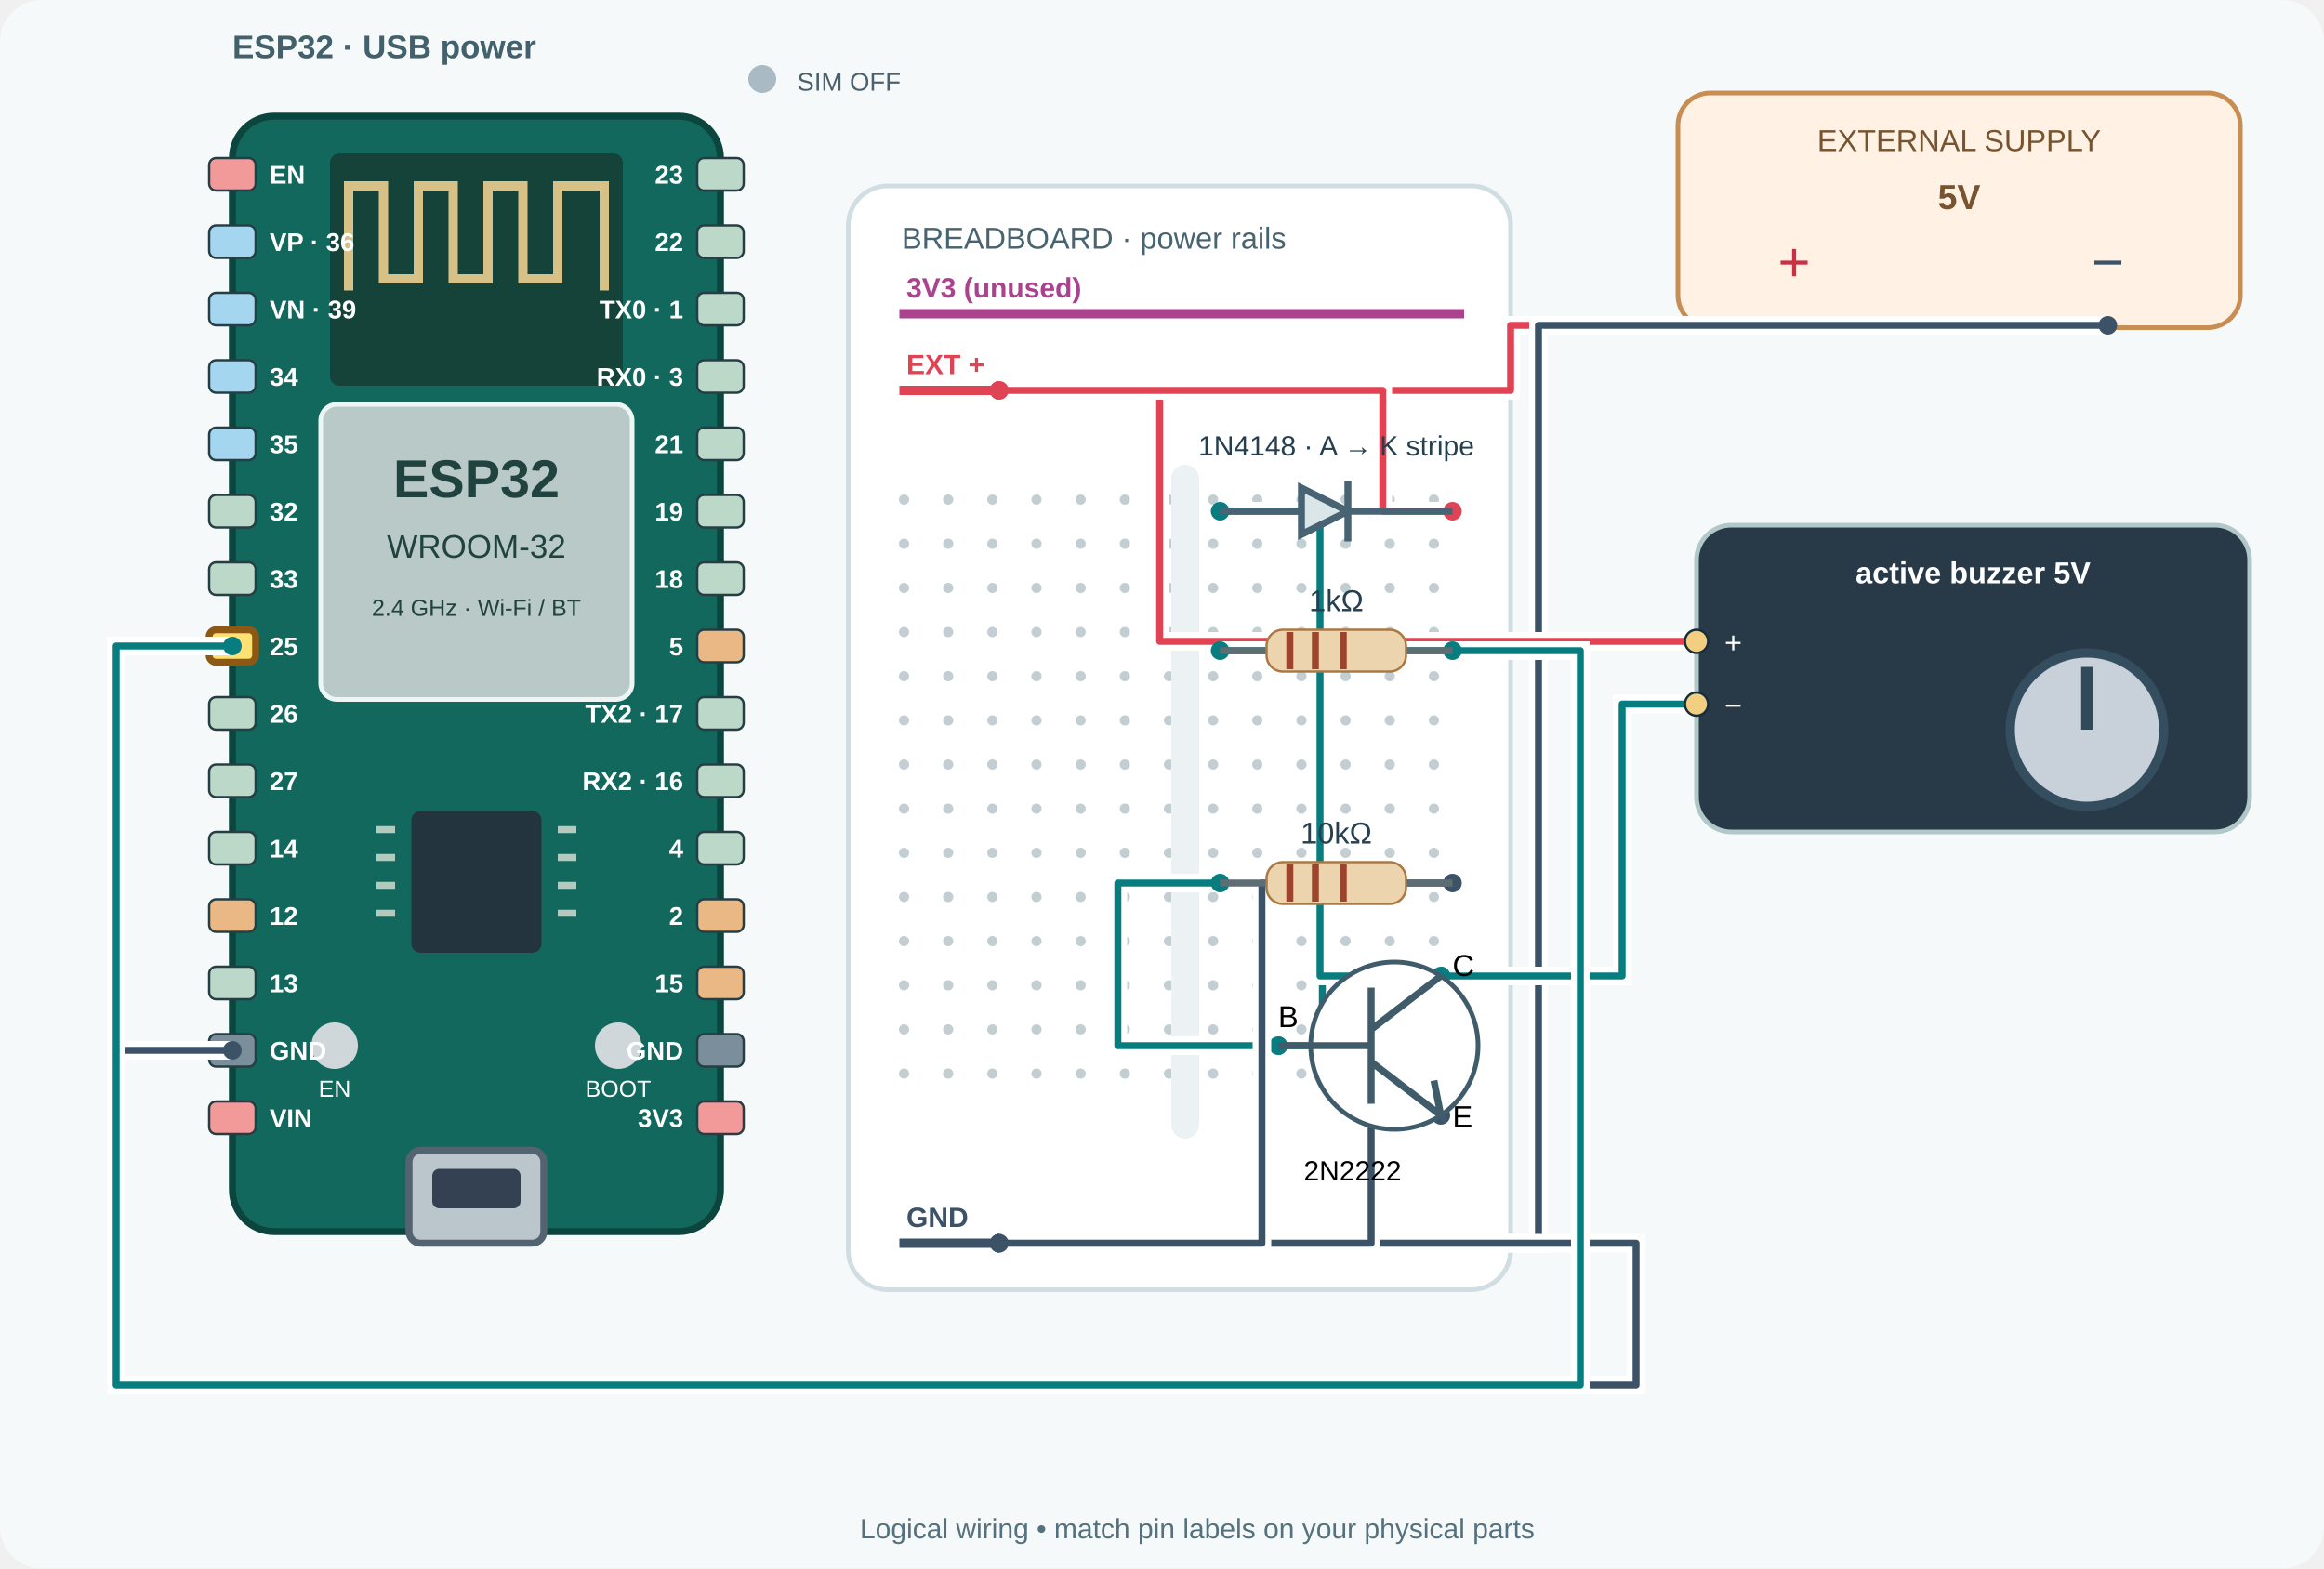
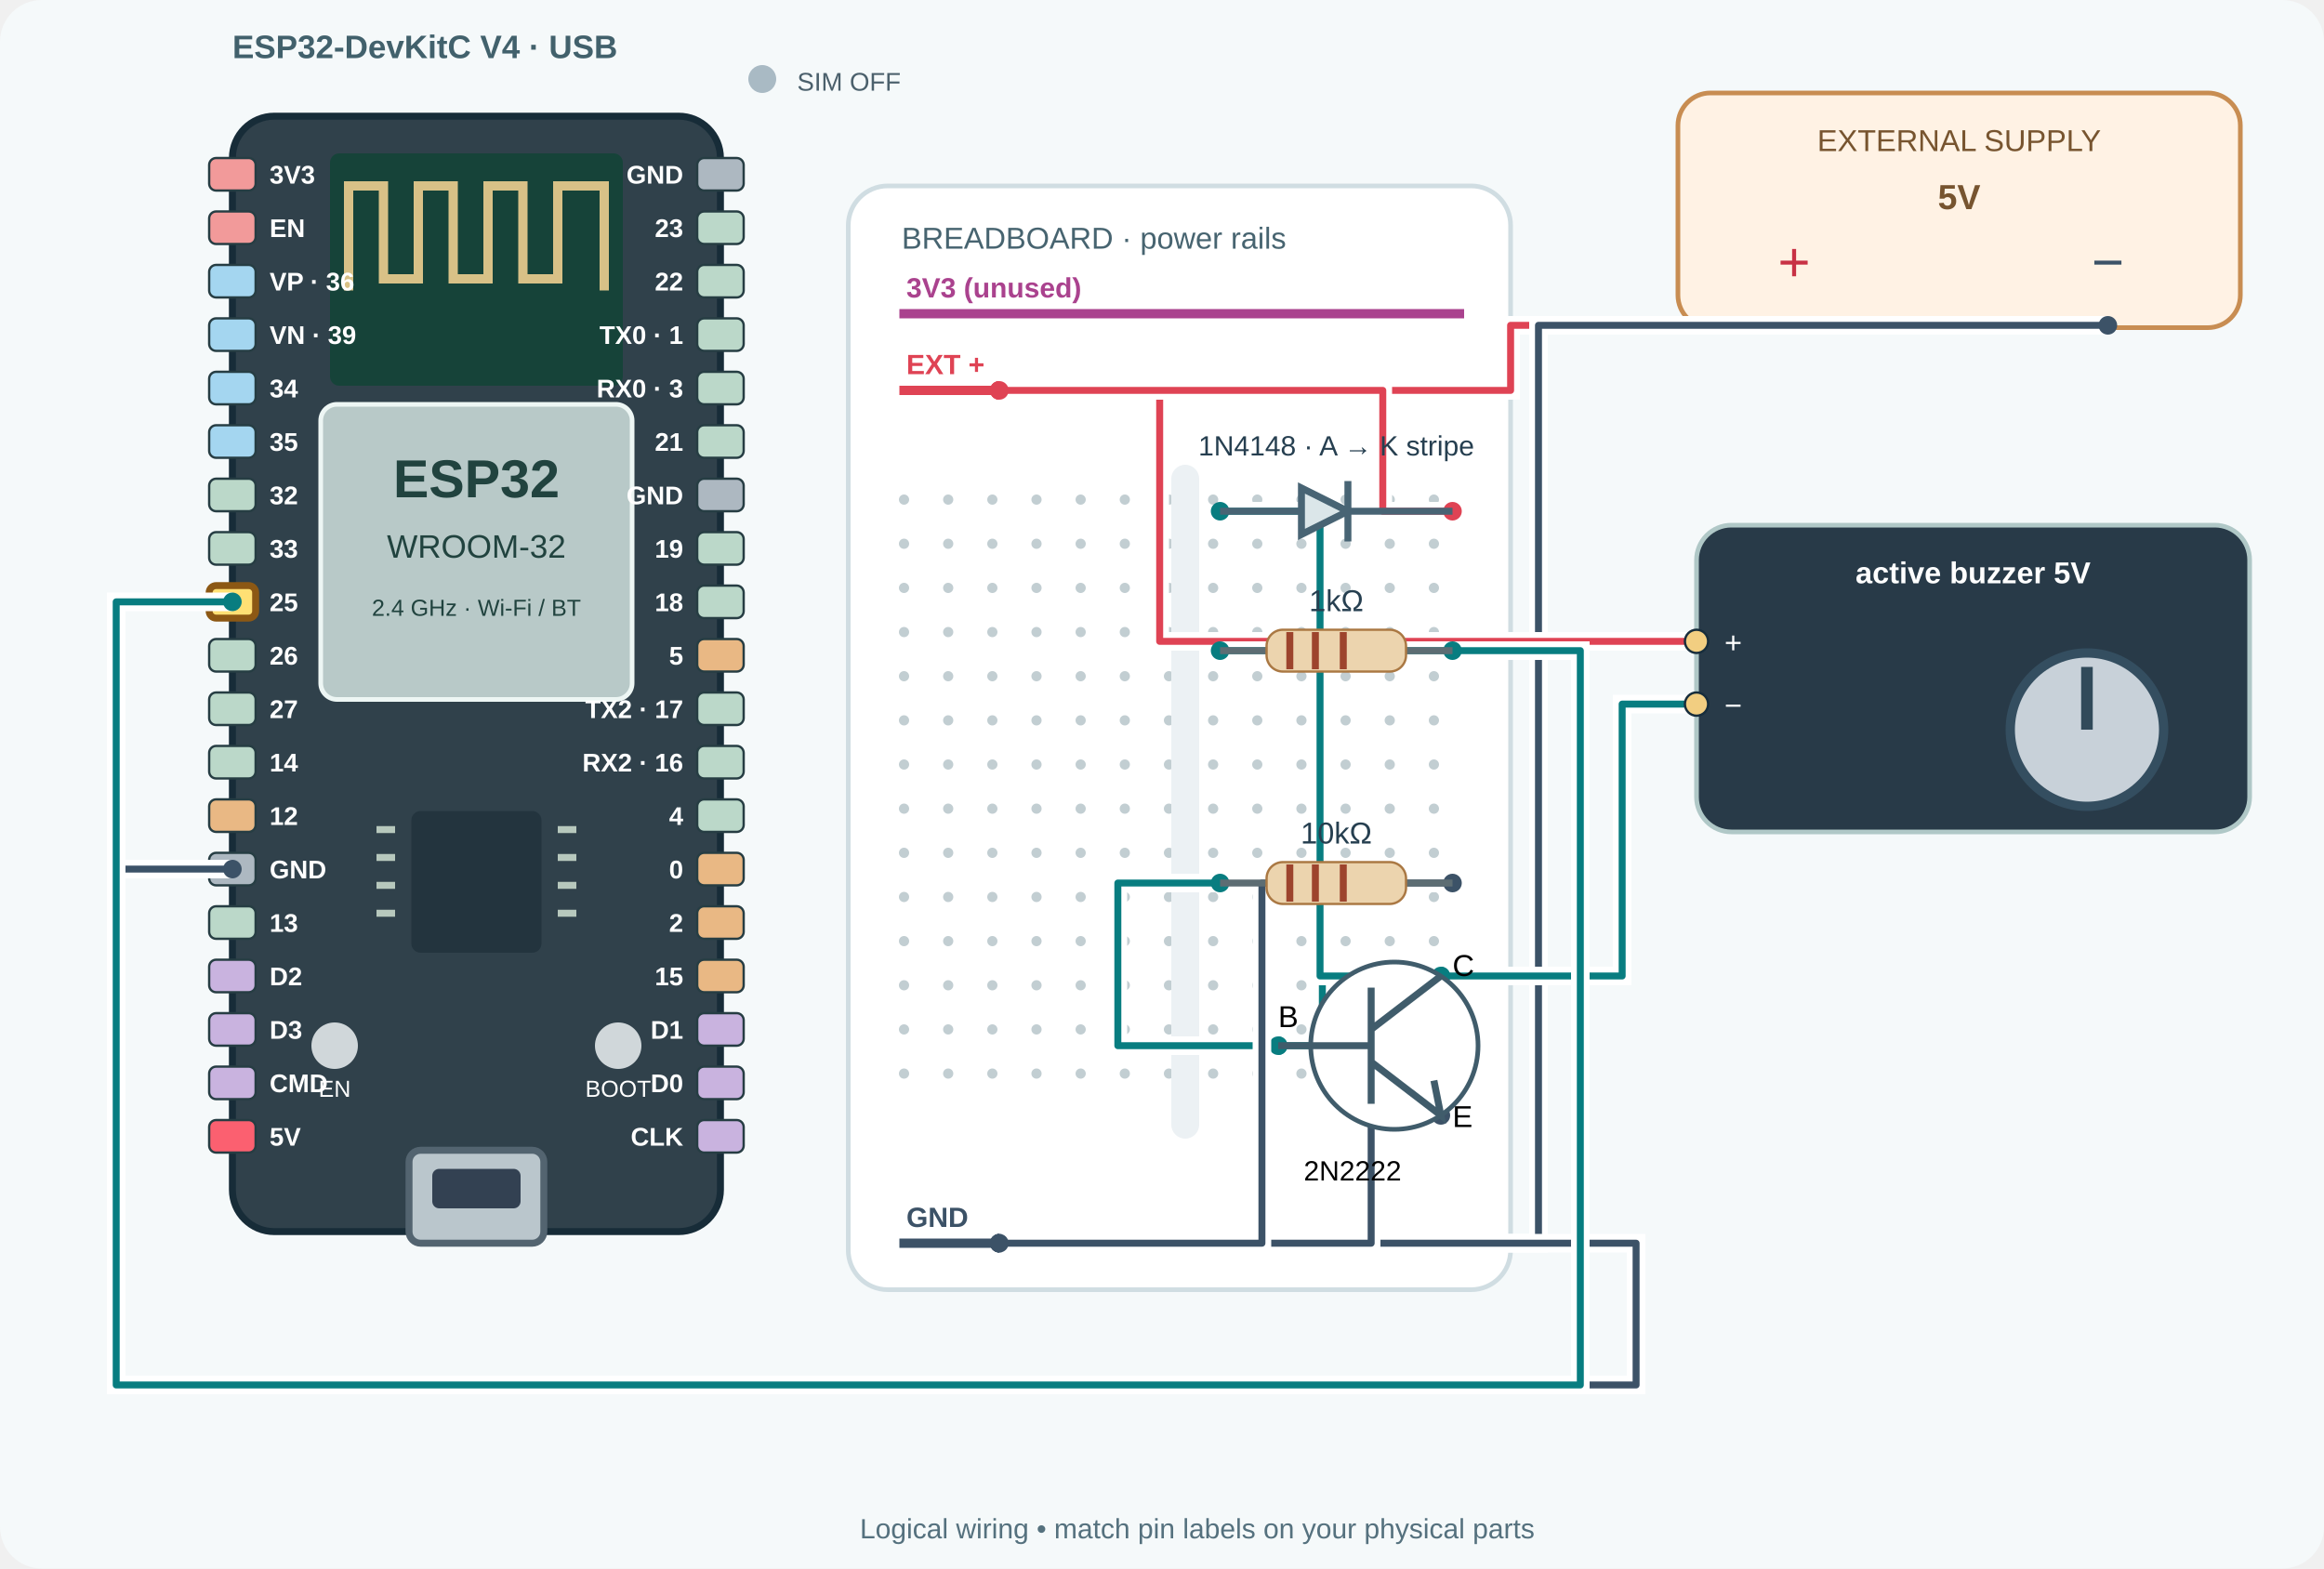
<svg xmlns="http://www.w3.org/2000/svg" viewBox="0 0 1000 675" role="img" aria-labelledby="circuit-title circuit-desc" class="circuit" style="font-family:Arial,sans-serif" data-powered="false">
  <rect width="1000" height="675" rx="18" fill="#f5f9fa" />
-   <text x="100" y="25" font-size="14" fill="#42616c" font-weight="bold">ESP32 · USB power</text>
+   <text x="100" y="25" font-size="14" fill="#42616c" font-weight="bold">ESP32-DevKitC V4 · USB</text>
  <rect x="365" y="80" width="285" height="475" rx="17" fill="#fff" stroke="#d0dde2" stroke-width="2" />
  <text x="388" y="107" font-size="13" fill="#476470">BREADBOARD · power rails</text>
  <circle cx="389" cy="215" r="2.2" fill="#c2ced2" />
  <circle cx="408" cy="215" r="2.2" fill="#c2ced2" />
  <circle cx="427" cy="215" r="2.2" fill="#c2ced2" />
  <circle cx="446" cy="215" r="2.2" fill="#c2ced2" />
  <circle cx="465" cy="215" r="2.2" fill="#c2ced2" />
  <circle cx="484" cy="215" r="2.2" fill="#c2ced2" />
  <circle cx="503" cy="215" r="2.2" fill="#c2ced2" />
  <circle cx="522" cy="215" r="2.2" fill="#c2ced2" />
  <circle cx="541" cy="215" r="2.2" fill="#c2ced2" />
  <circle cx="560" cy="215" r="2.2" fill="#c2ced2" />
  <circle cx="579" cy="215" r="2.2" fill="#c2ced2" />
  <circle cx="598" cy="215" r="2.2" fill="#c2ced2" />
  <circle cx="617" cy="215" r="2.2" fill="#c2ced2" />
  <circle cx="389" cy="234" r="2.2" fill="#c2ced2" />
  <circle cx="408" cy="234" r="2.2" fill="#c2ced2" />
  <circle cx="427" cy="234" r="2.2" fill="#c2ced2" />
  <circle cx="446" cy="234" r="2.2" fill="#c2ced2" />
  <circle cx="465" cy="234" r="2.2" fill="#c2ced2" />
  <circle cx="484" cy="234" r="2.2" fill="#c2ced2" />
  <circle cx="503" cy="234" r="2.2" fill="#c2ced2" />
  <circle cx="522" cy="234" r="2.2" fill="#c2ced2" />
  <circle cx="541" cy="234" r="2.2" fill="#c2ced2" />
  <circle cx="560" cy="234" r="2.2" fill="#c2ced2" />
  <circle cx="579" cy="234" r="2.2" fill="#c2ced2" />
  <circle cx="598" cy="234" r="2.2" fill="#c2ced2" />
  <circle cx="617" cy="234" r="2.2" fill="#c2ced2" />
  <circle cx="389" cy="253" r="2.2" fill="#c2ced2" />
  <circle cx="408" cy="253" r="2.2" fill="#c2ced2" />
  <circle cx="427" cy="253" r="2.2" fill="#c2ced2" />
  <circle cx="446" cy="253" r="2.2" fill="#c2ced2" />
  <circle cx="465" cy="253" r="2.2" fill="#c2ced2" />
  <circle cx="484" cy="253" r="2.2" fill="#c2ced2" />
  <circle cx="503" cy="253" r="2.2" fill="#c2ced2" />
  <circle cx="522" cy="253" r="2.2" fill="#c2ced2" />
  <circle cx="541" cy="253" r="2.2" fill="#c2ced2" />
  <circle cx="560" cy="253" r="2.2" fill="#c2ced2" />
  <circle cx="579" cy="253" r="2.2" fill="#c2ced2" />
  <circle cx="598" cy="253" r="2.2" fill="#c2ced2" />
  <circle cx="617" cy="253" r="2.2" fill="#c2ced2" />
  <circle cx="389" cy="272" r="2.2" fill="#c2ced2" />
  <circle cx="408" cy="272" r="2.2" fill="#c2ced2" />
  <circle cx="427" cy="272" r="2.2" fill="#c2ced2" />
  <circle cx="446" cy="272" r="2.2" fill="#c2ced2" />
  <circle cx="465" cy="272" r="2.2" fill="#c2ced2" />
  <circle cx="484" cy="272" r="2.2" fill="#c2ced2" />
  <circle cx="503" cy="272" r="2.2" fill="#c2ced2" />
  <circle cx="522" cy="272" r="2.2" fill="#c2ced2" />
  <circle cx="541" cy="272" r="2.2" fill="#c2ced2" />
  <circle cx="560" cy="272" r="2.2" fill="#c2ced2" />
  <circle cx="579" cy="272" r="2.2" fill="#c2ced2" />
  <circle cx="598" cy="272" r="2.2" fill="#c2ced2" />
  <circle cx="617" cy="272" r="2.2" fill="#c2ced2" />
  <circle cx="389" cy="291" r="2.2" fill="#c2ced2" />
  <circle cx="408" cy="291" r="2.2" fill="#c2ced2" />
  <circle cx="427" cy="291" r="2.2" fill="#c2ced2" />
  <circle cx="446" cy="291" r="2.2" fill="#c2ced2" />
  <circle cx="465" cy="291" r="2.2" fill="#c2ced2" />
  <circle cx="484" cy="291" r="2.2" fill="#c2ced2" />
  <circle cx="503" cy="291" r="2.2" fill="#c2ced2" />
  <circle cx="522" cy="291" r="2.2" fill="#c2ced2" />
  <circle cx="541" cy="291" r="2.2" fill="#c2ced2" />
  <circle cx="560" cy="291" r="2.2" fill="#c2ced2" />
  <circle cx="579" cy="291" r="2.2" fill="#c2ced2" />
  <circle cx="598" cy="291" r="2.2" fill="#c2ced2" />
  <circle cx="617" cy="291" r="2.2" fill="#c2ced2" />
  <circle cx="389" cy="310" r="2.2" fill="#c2ced2" />
  <circle cx="408" cy="310" r="2.2" fill="#c2ced2" />
  <circle cx="427" cy="310" r="2.2" fill="#c2ced2" />
  <circle cx="446" cy="310" r="2.2" fill="#c2ced2" />
  <circle cx="465" cy="310" r="2.2" fill="#c2ced2" />
  <circle cx="484" cy="310" r="2.2" fill="#c2ced2" />
  <circle cx="503" cy="310" r="2.2" fill="#c2ced2" />
  <circle cx="522" cy="310" r="2.2" fill="#c2ced2" />
  <circle cx="541" cy="310" r="2.2" fill="#c2ced2" />
  <circle cx="560" cy="310" r="2.2" fill="#c2ced2" />
  <circle cx="579" cy="310" r="2.2" fill="#c2ced2" />
  <circle cx="598" cy="310" r="2.2" fill="#c2ced2" />
  <circle cx="617" cy="310" r="2.2" fill="#c2ced2" />
  <circle cx="389" cy="329" r="2.2" fill="#c2ced2" />
  <circle cx="408" cy="329" r="2.2" fill="#c2ced2" />
  <circle cx="427" cy="329" r="2.2" fill="#c2ced2" />
  <circle cx="446" cy="329" r="2.2" fill="#c2ced2" />
  <circle cx="465" cy="329" r="2.2" fill="#c2ced2" />
  <circle cx="484" cy="329" r="2.2" fill="#c2ced2" />
  <circle cx="503" cy="329" r="2.2" fill="#c2ced2" />
  <circle cx="522" cy="329" r="2.2" fill="#c2ced2" />
  <circle cx="541" cy="329" r="2.2" fill="#c2ced2" />
  <circle cx="560" cy="329" r="2.2" fill="#c2ced2" />
  <circle cx="579" cy="329" r="2.2" fill="#c2ced2" />
  <circle cx="598" cy="329" r="2.2" fill="#c2ced2" />
  <circle cx="617" cy="329" r="2.2" fill="#c2ced2" />
  <circle cx="389" cy="348" r="2.2" fill="#c2ced2" />
  <circle cx="408" cy="348" r="2.2" fill="#c2ced2" />
  <circle cx="427" cy="348" r="2.2" fill="#c2ced2" />
  <circle cx="446" cy="348" r="2.2" fill="#c2ced2" />
  <circle cx="465" cy="348" r="2.2" fill="#c2ced2" />
  <circle cx="484" cy="348" r="2.2" fill="#c2ced2" />
  <circle cx="503" cy="348" r="2.2" fill="#c2ced2" />
  <circle cx="522" cy="348" r="2.2" fill="#c2ced2" />
  <circle cx="541" cy="348" r="2.2" fill="#c2ced2" />
  <circle cx="560" cy="348" r="2.2" fill="#c2ced2" />
  <circle cx="579" cy="348" r="2.2" fill="#c2ced2" />
  <circle cx="598" cy="348" r="2.2" fill="#c2ced2" />
  <circle cx="617" cy="348" r="2.2" fill="#c2ced2" />
  <circle cx="389" cy="367" r="2.2" fill="#c2ced2" />
  <circle cx="408" cy="367" r="2.2" fill="#c2ced2" />
  <circle cx="427" cy="367" r="2.2" fill="#c2ced2" />
  <circle cx="446" cy="367" r="2.2" fill="#c2ced2" />
  <circle cx="465" cy="367" r="2.2" fill="#c2ced2" />
  <circle cx="484" cy="367" r="2.2" fill="#c2ced2" />
  <circle cx="503" cy="367" r="2.2" fill="#c2ced2" />
  <circle cx="522" cy="367" r="2.2" fill="#c2ced2" />
  <circle cx="541" cy="367" r="2.2" fill="#c2ced2" />
  <circle cx="560" cy="367" r="2.2" fill="#c2ced2" />
  <circle cx="579" cy="367" r="2.2" fill="#c2ced2" />
  <circle cx="598" cy="367" r="2.2" fill="#c2ced2" />
  <circle cx="617" cy="367" r="2.2" fill="#c2ced2" />
  <circle cx="389" cy="386" r="2.2" fill="#c2ced2" />
  <circle cx="408" cy="386" r="2.2" fill="#c2ced2" />
  <circle cx="427" cy="386" r="2.2" fill="#c2ced2" />
  <circle cx="446" cy="386" r="2.2" fill="#c2ced2" />
  <circle cx="465" cy="386" r="2.2" fill="#c2ced2" />
  <circle cx="484" cy="386" r="2.2" fill="#c2ced2" />
  <circle cx="503" cy="386" r="2.2" fill="#c2ced2" />
  <circle cx="522" cy="386" r="2.2" fill="#c2ced2" />
  <circle cx="541" cy="386" r="2.2" fill="#c2ced2" />
  <circle cx="560" cy="386" r="2.2" fill="#c2ced2" />
  <circle cx="579" cy="386" r="2.2" fill="#c2ced2" />
  <circle cx="598" cy="386" r="2.2" fill="#c2ced2" />
  <circle cx="617" cy="386" r="2.2" fill="#c2ced2" />
  <circle cx="389" cy="405" r="2.2" fill="#c2ced2" />
  <circle cx="408" cy="405" r="2.2" fill="#c2ced2" />
  <circle cx="427" cy="405" r="2.2" fill="#c2ced2" />
  <circle cx="446" cy="405" r="2.2" fill="#c2ced2" />
  <circle cx="465" cy="405" r="2.2" fill="#c2ced2" />
  <circle cx="484" cy="405" r="2.2" fill="#c2ced2" />
  <circle cx="503" cy="405" r="2.2" fill="#c2ced2" />
  <circle cx="522" cy="405" r="2.2" fill="#c2ced2" />
  <circle cx="541" cy="405" r="2.2" fill="#c2ced2" />
  <circle cx="560" cy="405" r="2.2" fill="#c2ced2" />
  <circle cx="579" cy="405" r="2.2" fill="#c2ced2" />
  <circle cx="598" cy="405" r="2.2" fill="#c2ced2" />
  <circle cx="617" cy="405" r="2.2" fill="#c2ced2" />
  <circle cx="389" cy="424" r="2.2" fill="#c2ced2" />
  <circle cx="408" cy="424" r="2.2" fill="#c2ced2" />
  <circle cx="427" cy="424" r="2.2" fill="#c2ced2" />
  <circle cx="446" cy="424" r="2.2" fill="#c2ced2" />
  <circle cx="465" cy="424" r="2.2" fill="#c2ced2" />
  <circle cx="484" cy="424" r="2.2" fill="#c2ced2" />
  <circle cx="503" cy="424" r="2.2" fill="#c2ced2" />
  <circle cx="522" cy="424" r="2.2" fill="#c2ced2" />
  <circle cx="541" cy="424" r="2.2" fill="#c2ced2" />
  <circle cx="560" cy="424" r="2.2" fill="#c2ced2" />
  <circle cx="579" cy="424" r="2.2" fill="#c2ced2" />
  <circle cx="598" cy="424" r="2.2" fill="#c2ced2" />
  <circle cx="617" cy="424" r="2.2" fill="#c2ced2" />
  <circle cx="389" cy="443" r="2.2" fill="#c2ced2" />
  <circle cx="408" cy="443" r="2.2" fill="#c2ced2" />
  <circle cx="427" cy="443" r="2.2" fill="#c2ced2" />
  <circle cx="446" cy="443" r="2.2" fill="#c2ced2" />
  <circle cx="465" cy="443" r="2.2" fill="#c2ced2" />
  <circle cx="484" cy="443" r="2.2" fill="#c2ced2" />
  <circle cx="503" cy="443" r="2.2" fill="#c2ced2" />
  <circle cx="522" cy="443" r="2.2" fill="#c2ced2" />
  <circle cx="541" cy="443" r="2.2" fill="#c2ced2" />
  <circle cx="560" cy="443" r="2.2" fill="#c2ced2" />
  <circle cx="579" cy="443" r="2.2" fill="#c2ced2" />
  <circle cx="598" cy="443" r="2.2" fill="#c2ced2" />
  <circle cx="617" cy="443" r="2.2" fill="#c2ced2" />
  <circle cx="389" cy="462" r="2.2" fill="#c2ced2" />
  <circle cx="408" cy="462" r="2.2" fill="#c2ced2" />
  <circle cx="427" cy="462" r="2.2" fill="#c2ced2" />
  <circle cx="446" cy="462" r="2.2" fill="#c2ced2" />
  <circle cx="465" cy="462" r="2.2" fill="#c2ced2" />
  <circle cx="484" cy="462" r="2.2" fill="#c2ced2" />
  <circle cx="503" cy="462" r="2.2" fill="#c2ced2" />
  <circle cx="522" cy="462" r="2.2" fill="#c2ced2" />
  <circle cx="541" cy="462" r="2.2" fill="#c2ced2" />
  <circle cx="560" cy="462" r="2.2" fill="#c2ced2" />
  <circle cx="579" cy="462" r="2.2" fill="#c2ced2" />
  <circle cx="598" cy="462" r="2.2" fill="#c2ced2" />
  <circle cx="617" cy="462" r="2.2" fill="#c2ced2" />
  <rect x="504" y="200" width="12" height="290" rx="6" fill="#ecf1f4" />
  <path d="M387 135H630" stroke="#aa428e" stroke-width="4" />
  <text x="390" y="128" fill="#aa428e" font-size="12" font-weight="bold">3V3 (unused)</text>
  <path d="M387 168H630" stroke="#df4354" stroke-width="4" />
  <text x="390" y="161" fill="#df4354" font-size="12" font-weight="bold">EXT +</text>
  <path d="M387 535H630" stroke="#3c5267" stroke-width="4" />
  <text x="390" y="528" fill="#3c5267" font-size="12" font-weight="bold">GND</text>
  <rect x="722" y="40" width="242" height="101" rx="14" fill="#fff2e4" stroke="#c88d52" stroke-width="2" />
  <text x="843" y="65" text-anchor="middle" fill="#77542f" font-size="13">EXTERNAL SUPPLY</text>
  <text x="843" y="90" text-anchor="middle" fill="#77542f" font-size="15" font-weight="bold">5V</text>
  <text x="772" y="121" text-anchor="middle" font-size="24" fill="#c83144">+</text>
  <text x="907" y="121" text-anchor="middle" font-size="24" fill="#3c5267">−</text>
-   <g transform="translate(100 50) scale(1)">
-     <rect width="210" height="480" rx="18" fill="#12685c" stroke="#0c443e" stroke-width="3" />
+   <g transform="translate(100 50) scale(1 1)">
+     <rect width="210" height="480" rx="18" fill="#30414b" stroke="#172c38" stroke-width="3" />
    <rect x="42" y="16" width="126" height="100" rx="4" fill="#164339" />
    <path d="M50 75V30h15v40h15V30h15v40h15V30h15v40h15V30h20v45" fill="none" stroke="#d8c187" stroke-width="4" />
    <rect x="38" y="124" width="134" height="127" rx="7" fill="#b8c9c8" stroke="#edf6f4" stroke-width="2" />
    <text x="105" y="164" text-anchor="middle" font-size="23" fill="#21433f" font-weight="bold">ESP32</text>
    <text x="105" y="190" text-anchor="middle" font-size="14" fill="#21433f">WROOM-32</text>
    <text x="105" y="215" text-anchor="middle" font-size="10" fill="#21433f">2.4 GHz · Wi-Fi / BT</text>
    <rect x="77" y="299" width="56" height="61" rx="4" fill="#23343e" />
    <path d="M70 307h-8m8 12h-8m8 12h-8m8 12h-8m78-36h8m-8 12h8m-8 12h8m-8 12h8" stroke="#b7c8bd" stroke-width="3" />
    <circle cx="44" cy="400" r="10" fill="#d0d7da" />
    <circle cx="166" cy="400" r="10" fill="#d0d7da" />
    <text x="44" y="422" text-anchor="middle" font-size="10" fill="white">EN</text>
    <text x="166" y="422" text-anchor="middle" font-size="10" fill="white">BOOT</text>
    <rect x="76" y="445" width="58" height="40" rx="5" fill="#bac6cc" stroke="#536470" stroke-width="3" />
    <rect x="86" y="453" width="38" height="17" rx="3" fill="#334152" />
    <g class="pin " opacity="1">
-       <rect x="-27" y="12" width="54" height="26" fill="transparent" />
+       <rect x="-27" y="14" width="54" height="22" fill="transparent" />
      <rect class="pin-pad" x="-10" y="18" width="20" height="14" rx="3" fill="#f29a9a" stroke="#263d43" stroke-width="1" />
-       <text x="16" y="29" text-anchor="start" font-size="11" font-weight="bold" fill="#fff">EN</text>
-     </g>
-     <g class="pin " opacity="1">
-       <rect x="-27" y="41" width="54" height="26" fill="transparent" />
-       <rect class="pin-pad" x="-10" y="47" width="20" height="14" rx="3" fill="#a4d6f0" stroke="#263d43" stroke-width="1" />
-       <text x="16" y="58" text-anchor="start" font-size="11" font-weight="bold" fill="#fff">VP · 36</text>
-     </g>
-     <g class="pin " opacity="1">
-       <rect x="-27" y="70" width="54" height="26" fill="transparent" />
-       <rect class="pin-pad" x="-10" y="76" width="20" height="14" rx="3" fill="#a4d6f0" stroke="#263d43" stroke-width="1" />
-       <text x="16" y="87" text-anchor="start" font-size="11" font-weight="bold" fill="#fff">VN · 39</text>
-     </g>
-     <g class="pin " opacity="1">
-       <rect x="-27" y="99" width="54" height="26" fill="transparent" />
-       <rect class="pin-pad" x="-10" y="105" width="20" height="14" rx="3" fill="#a4d6f0" stroke="#263d43" stroke-width="1" />
-       <text x="16" y="116" text-anchor="start" font-size="11" font-weight="bold" fill="#fff">34</text>
-     </g>
-     <g class="pin " opacity="1">
-       <rect x="-27" y="128" width="54" height="26" fill="transparent" />
-       <rect class="pin-pad" x="-10" y="134" width="20" height="14" rx="3" fill="#a4d6f0" stroke="#263d43" stroke-width="1" />
-       <text x="16" y="145" text-anchor="start" font-size="11" font-weight="bold" fill="#fff">35</text>
-     </g>
-     <g class="pin " opacity="1">
-       <rect x="-27" y="157" width="54" height="26" fill="transparent" />
-       <rect class="pin-pad" x="-10" y="163" width="20" height="14" rx="3" fill="#bbd8c9" stroke="#263d43" stroke-width="1" />
-       <text x="16" y="174" text-anchor="start" font-size="11" font-weight="bold" fill="#fff">32</text>
-     </g>
-     <g class="pin " opacity="1">
-       <rect x="-27" y="186" width="54" height="26" fill="transparent" />
-       <rect class="pin-pad" x="-10" y="192" width="20" height="14" rx="3" fill="#bbd8c9" stroke="#263d43" stroke-width="1" />
-       <text x="16" y="203" text-anchor="start" font-size="11" font-weight="bold" fill="#fff">33</text>
+       <text x="16" y="29" text-anchor="start" font-size="11" font-weight="bold" fill="#fff">3V3</text>
+     </g>
+     <g class="pin " opacity="1">
+       <rect x="-27" y="37" width="54" height="22" fill="transparent" />
+       <rect class="pin-pad" x="-10" y="41" width="20" height="14" rx="3" fill="#f29a9a" stroke="#263d43" stroke-width="1" />
+       <text x="16" y="52" text-anchor="start" font-size="11" font-weight="bold" fill="#fff">EN</text>
+     </g>
+     <g class="pin " opacity="1">
+       <rect x="-27" y="60" width="54" height="22" fill="transparent" />
+       <rect class="pin-pad" x="-10" y="64" width="20" height="14" rx="3" fill="#a4d6f0" stroke="#263d43" stroke-width="1" />
+       <text x="16" y="75" text-anchor="start" font-size="11" font-weight="bold" fill="#fff">VP · 36</text>
+     </g>
+     <g class="pin " opacity="1">
+       <rect x="-27" y="83" width="54" height="22" fill="transparent" />
+       <rect class="pin-pad" x="-10" y="87" width="20" height="14" rx="3" fill="#a4d6f0" stroke="#263d43" stroke-width="1" />
+       <text x="16" y="98" text-anchor="start" font-size="11" font-weight="bold" fill="#fff">VN · 39</text>
+     </g>
+     <g class="pin " opacity="1">
+       <rect x="-27" y="106" width="54" height="22" fill="transparent" />
+       <rect class="pin-pad" x="-10" y="110" width="20" height="14" rx="3" fill="#a4d6f0" stroke="#263d43" stroke-width="1" />
+       <text x="16" y="121" text-anchor="start" font-size="11" font-weight="bold" fill="#fff">34</text>
+     </g>
+     <g class="pin " opacity="1">
+       <rect x="-27" y="129" width="54" height="22" fill="transparent" />
+       <rect class="pin-pad" x="-10" y="133" width="20" height="14" rx="3" fill="#a4d6f0" stroke="#263d43" stroke-width="1" />
+       <text x="16" y="144" text-anchor="start" font-size="11" font-weight="bold" fill="#fff">35</text>
+     </g>
+     <g class="pin " opacity="1">
+       <rect x="-27" y="152" width="54" height="22" fill="transparent" />
+       <rect class="pin-pad" x="-10" y="156" width="20" height="14" rx="3" fill="#bbd8c9" stroke="#263d43" stroke-width="1" />
+       <text x="16" y="167" text-anchor="start" font-size="11" font-weight="bold" fill="#fff">32</text>
+     </g>
+     <g class="pin " opacity="1">
+       <rect x="-27" y="175" width="54" height="22" fill="transparent" />
+       <rect class="pin-pad" x="-10" y="179" width="20" height="14" rx="3" fill="#bbd8c9" stroke="#263d43" stroke-width="1" />
+       <text x="16" y="190" text-anchor="start" font-size="11" font-weight="bold" fill="#fff">33</text>
    </g>
    <g class="pin chosen" opacity="1">
-       <rect x="-27" y="215" width="54" height="26" fill="transparent" />
-       <rect class="pin-pad" x="-10" y="221" width="20" height="14" rx="3" fill="#ffe074" stroke="#8c5814" stroke-width="3" />
-       <text x="16" y="232" text-anchor="start" font-size="11" font-weight="bold" fill="#fff">25</text>
-     </g>
-     <g class="pin " opacity="1">
-       <rect x="-27" y="244" width="54" height="26" fill="transparent" />
-       <rect class="pin-pad" x="-10" y="250" width="20" height="14" rx="3" fill="#bbd8c9" stroke="#263d43" stroke-width="1" />
-       <text x="16" y="261" text-anchor="start" font-size="11" font-weight="bold" fill="#fff">26</text>
-     </g>
-     <g class="pin " opacity="1">
-       <rect x="-27" y="273" width="54" height="26" fill="transparent" />
-       <rect class="pin-pad" x="-10" y="279" width="20" height="14" rx="3" fill="#bbd8c9" stroke="#263d43" stroke-width="1" />
-       <text x="16" y="290" text-anchor="start" font-size="11" font-weight="bold" fill="#fff">27</text>
-     </g>
-     <g class="pin " opacity="1">
-       <rect x="-27" y="302" width="54" height="26" fill="transparent" />
-       <rect class="pin-pad" x="-10" y="308" width="20" height="14" rx="3" fill="#bbd8c9" stroke="#263d43" stroke-width="1" />
-       <text x="16" y="319" text-anchor="start" font-size="11" font-weight="bold" fill="#fff">14</text>
-     </g>
-     <g class="pin " opacity="1">
-       <rect x="-27" y="331" width="54" height="26" fill="transparent" />
-       <rect class="pin-pad" x="-10" y="337" width="20" height="14" rx="3" fill="#e9b884" stroke="#263d43" stroke-width="1" />
-       <text x="16" y="348" text-anchor="start" font-size="11" font-weight="bold" fill="#fff">12</text>
-     </g>
-     <g class="pin " opacity="1">
-       <rect x="-27" y="360" width="54" height="26" fill="transparent" />
-       <rect class="pin-pad" x="-10" y="366" width="20" height="14" rx="3" fill="#bbd8c9" stroke="#263d43" stroke-width="1" />
-       <text x="16" y="377" text-anchor="start" font-size="11" font-weight="bold" fill="#fff">13</text>
-     </g>
-     <g class="pin " opacity="1">
-       <rect x="-27" y="389" width="54" height="26" fill="transparent" />
-       <rect class="pin-pad" x="-10" y="395" width="20" height="14" rx="3" fill="#7b8e9b" stroke="#263d43" stroke-width="1" />
-       <text x="16" y="406" text-anchor="start" font-size="11" font-weight="bold" fill="#fff">GND</text>
-     </g>
-     <g class="pin " opacity="1">
-       <rect x="-27" y="418" width="54" height="26" fill="transparent" />
-       <rect class="pin-pad" x="-10" y="424" width="20" height="14" rx="3" fill="#f29a9a" stroke="#263d43" stroke-width="1" />
-       <text x="16" y="435" text-anchor="start" font-size="11" font-weight="bold" fill="#fff">VIN</text>
-     </g>
-     <g class="pin " opacity="1">
-       <rect x="183" y="12" width="54" height="26" fill="transparent" />
-       <rect class="pin-pad" x="200" y="18" width="20" height="14" rx="3" fill="#bbd8c9" stroke="#263d43" stroke-width="1" />
-       <text x="194" y="29" text-anchor="end" font-size="11" font-weight="bold" fill="#fff">23</text>
-     </g>
-     <g class="pin " opacity="1">
-       <rect x="183" y="41" width="54" height="26" fill="transparent" />
-       <rect class="pin-pad" x="200" y="47" width="20" height="14" rx="3" fill="#bbd8c9" stroke="#263d43" stroke-width="1" />
-       <text x="194" y="58" text-anchor="end" font-size="11" font-weight="bold" fill="#fff">22</text>
-     </g>
-     <g class="pin " opacity="1">
-       <rect x="183" y="70" width="54" height="26" fill="transparent" />
-       <rect class="pin-pad" x="200" y="76" width="20" height="14" rx="3" fill="#bbd8c9" stroke="#263d43" stroke-width="1" />
-       <text x="194" y="87" text-anchor="end" font-size="11" font-weight="bold" fill="#fff">TX0 · 1</text>
-     </g>
-     <g class="pin " opacity="1">
-       <rect x="183" y="99" width="54" height="26" fill="transparent" />
-       <rect class="pin-pad" x="200" y="105" width="20" height="14" rx="3" fill="#bbd8c9" stroke="#263d43" stroke-width="1" />
-       <text x="194" y="116" text-anchor="end" font-size="11" font-weight="bold" fill="#fff">RX0 · 3</text>
-     </g>
-     <g class="pin " opacity="1">
-       <rect x="183" y="128" width="54" height="26" fill="transparent" />
-       <rect class="pin-pad" x="200" y="134" width="20" height="14" rx="3" fill="#bbd8c9" stroke="#263d43" stroke-width="1" />
-       <text x="194" y="145" text-anchor="end" font-size="11" font-weight="bold" fill="#fff">21</text>
-     </g>
-     <g class="pin " opacity="1">
-       <rect x="183" y="157" width="54" height="26" fill="transparent" />
-       <rect class="pin-pad" x="200" y="163" width="20" height="14" rx="3" fill="#bbd8c9" stroke="#263d43" stroke-width="1" />
-       <text x="194" y="174" text-anchor="end" font-size="11" font-weight="bold" fill="#fff">19</text>
-     </g>
-     <g class="pin " opacity="1">
-       <rect x="183" y="186" width="54" height="26" fill="transparent" />
-       <rect class="pin-pad" x="200" y="192" width="20" height="14" rx="3" fill="#bbd8c9" stroke="#263d43" stroke-width="1" />
-       <text x="194" y="203" text-anchor="end" font-size="11" font-weight="bold" fill="#fff">18</text>
-     </g>
-     <g class="pin " opacity="1">
-       <rect x="183" y="215" width="54" height="26" fill="transparent" />
-       <rect class="pin-pad" x="200" y="221" width="20" height="14" rx="3" fill="#e9b884" stroke="#263d43" stroke-width="1" />
-       <text x="194" y="232" text-anchor="end" font-size="11" font-weight="bold" fill="#fff">5</text>
-     </g>
-     <g class="pin " opacity="1">
-       <rect x="183" y="244" width="54" height="26" fill="transparent" />
-       <rect class="pin-pad" x="200" y="250" width="20" height="14" rx="3" fill="#bbd8c9" stroke="#263d43" stroke-width="1" />
-       <text x="194" y="261" text-anchor="end" font-size="11" font-weight="bold" fill="#fff">TX2 · 17</text>
-     </g>
-     <g class="pin " opacity="1">
-       <rect x="183" y="273" width="54" height="26" fill="transparent" />
-       <rect class="pin-pad" x="200" y="279" width="20" height="14" rx="3" fill="#bbd8c9" stroke="#263d43" stroke-width="1" />
-       <text x="194" y="290" text-anchor="end" font-size="11" font-weight="bold" fill="#fff">RX2 · 16</text>
-     </g>
-     <g class="pin " opacity="1">
-       <rect x="183" y="302" width="54" height="26" fill="transparent" />
-       <rect class="pin-pad" x="200" y="308" width="20" height="14" rx="3" fill="#bbd8c9" stroke="#263d43" stroke-width="1" />
-       <text x="194" y="319" text-anchor="end" font-size="11" font-weight="bold" fill="#fff">4</text>
-     </g>
-     <g class="pin " opacity="1">
-       <rect x="183" y="331" width="54" height="26" fill="transparent" />
-       <rect class="pin-pad" x="200" y="337" width="20" height="14" rx="3" fill="#e9b884" stroke="#263d43" stroke-width="1" />
-       <text x="194" y="348" text-anchor="end" font-size="11" font-weight="bold" fill="#fff">2</text>
-     </g>
-     <g class="pin " opacity="1">
-       <rect x="183" y="360" width="54" height="26" fill="transparent" />
-       <rect class="pin-pad" x="200" y="366" width="20" height="14" rx="3" fill="#e9b884" stroke="#263d43" stroke-width="1" />
-       <text x="194" y="377" text-anchor="end" font-size="11" font-weight="bold" fill="#fff">15</text>
-     </g>
-     <g class="pin " opacity="1">
-       <rect x="183" y="389" width="54" height="26" fill="transparent" />
-       <rect class="pin-pad" x="200" y="395" width="20" height="14" rx="3" fill="#7b8e9b" stroke="#263d43" stroke-width="1" />
-       <text x="194" y="406" text-anchor="end" font-size="11" font-weight="bold" fill="#fff">GND</text>
-     </g>
-     <g class="pin " opacity="1">
-       <rect x="183" y="418" width="54" height="26" fill="transparent" />
-       <rect class="pin-pad" x="200" y="424" width="20" height="14" rx="3" fill="#f29a9a" stroke="#263d43" stroke-width="1" />
-       <text x="194" y="435" text-anchor="end" font-size="11" font-weight="bold" fill="#fff">3V3</text>
+       <rect x="-27" y="198" width="54" height="22" fill="transparent" />
+       <rect class="pin-pad" x="-10" y="202" width="20" height="14" rx="3" fill="#ffe074" stroke="#8c5814" stroke-width="3" />
+       <text x="16" y="213" text-anchor="start" font-size="11" font-weight="bold" fill="#fff">25</text>
+     </g>
+     <g class="pin " opacity="1">
+       <rect x="-27" y="221" width="54" height="22" fill="transparent" />
+       <rect class="pin-pad" x="-10" y="225" width="20" height="14" rx="3" fill="#bbd8c9" stroke="#263d43" stroke-width="1" />
+       <text x="16" y="236" text-anchor="start" font-size="11" font-weight="bold" fill="#fff">26</text>
+     </g>
+     <g class="pin " opacity="1">
+       <rect x="-27" y="244" width="54" height="22" fill="transparent" />
+       <rect class="pin-pad" x="-10" y="248" width="20" height="14" rx="3" fill="#bbd8c9" stroke="#263d43" stroke-width="1" />
+       <text x="16" y="259" text-anchor="start" font-size="11" font-weight="bold" fill="#fff">27</text>
+     </g>
+     <g class="pin " opacity="1">
+       <rect x="-27" y="267" width="54" height="22" fill="transparent" />
+       <rect class="pin-pad" x="-10" y="271" width="20" height="14" rx="3" fill="#bbd8c9" stroke="#263d43" stroke-width="1" />
+       <text x="16" y="282" text-anchor="start" font-size="11" font-weight="bold" fill="#fff">14</text>
+     </g>
+     <g class="pin " opacity="1">
+       <rect x="-27" y="290" width="54" height="22" fill="transparent" />
+       <rect class="pin-pad" x="-10" y="294" width="20" height="14" rx="3" fill="#e9b884" stroke="#263d43" stroke-width="1" />
+       <text x="16" y="305" text-anchor="start" font-size="11" font-weight="bold" fill="#fff">12</text>
+     </g>
+     <g class="pin " opacity="1">
+       <rect x="-27" y="313" width="54" height="22" fill="transparent" />
+       <rect class="pin-pad" x="-10" y="317" width="20" height="14" rx="3" fill="#adb8c1" stroke="#263d43" stroke-width="1" />
+       <text x="16" y="328" text-anchor="start" font-size="11" font-weight="bold" fill="#fff">GND</text>
+     </g>
+     <g class="pin " opacity="1">
+       <rect x="-27" y="336" width="54" height="22" fill="transparent" />
+       <rect class="pin-pad" x="-10" y="340" width="20" height="14" rx="3" fill="#bbd8c9" stroke="#263d43" stroke-width="1" />
+       <text x="16" y="351" text-anchor="start" font-size="11" font-weight="bold" fill="#fff">13</text>
+     </g>
+     <g class="pin " opacity="1">
+       <rect x="-27" y="359" width="54" height="22" fill="transparent" />
+       <rect class="pin-pad" x="-10" y="363" width="20" height="14" rx="3" fill="#c9b3df" stroke="#263d43" stroke-width="1" />
+       <text x="16" y="374" text-anchor="start" font-size="11" font-weight="bold" fill="#fff">D2</text>
+     </g>
+     <g class="pin " opacity="1">
+       <rect x="-27" y="382" width="54" height="22" fill="transparent" />
+       <rect class="pin-pad" x="-10" y="386" width="20" height="14" rx="3" fill="#c9b3df" stroke="#263d43" stroke-width="1" />
+       <text x="16" y="397" text-anchor="start" font-size="11" font-weight="bold" fill="#fff">D3</text>
+     </g>
+     <g class="pin " opacity="1">
+       <rect x="-27" y="405" width="54" height="22" fill="transparent" />
+       <rect class="pin-pad" x="-10" y="409" width="20" height="14" rx="3" fill="#c9b3df" stroke="#263d43" stroke-width="1" />
+       <text x="16" y="420" text-anchor="start" font-size="11" font-weight="bold" fill="#fff">CMD</text>
+     </g>
+     <g class="pin " opacity="1">
+       <rect x="-27" y="428" width="54" height="22" fill="transparent" />
+       <rect class="pin-pad" x="-10" y="432" width="20" height="14" rx="3" fill="#fb6070" stroke="#263d43" stroke-width="1" />
+       <text x="16" y="443" text-anchor="start" font-size="11" font-weight="bold" fill="#fff">5V</text>
+     </g>
+     <g class="pin " opacity="1">
+       <rect x="183" y="14" width="54" height="22" fill="transparent" />
+       <rect class="pin-pad" x="200" y="18" width="20" height="14" rx="3" fill="#adb8c1" stroke="#263d43" stroke-width="1" />
+       <text x="194" y="29" text-anchor="end" font-size="11" font-weight="bold" fill="#fff">GND</text>
+     </g>
+     <g class="pin " opacity="1">
+       <rect x="183" y="37" width="54" height="22" fill="transparent" />
+       <rect class="pin-pad" x="200" y="41" width="20" height="14" rx="3" fill="#bbd8c9" stroke="#263d43" stroke-width="1" />
+       <text x="194" y="52" text-anchor="end" font-size="11" font-weight="bold" fill="#fff">23</text>
+     </g>
+     <g class="pin " opacity="1">
+       <rect x="183" y="60" width="54" height="22" fill="transparent" />
+       <rect class="pin-pad" x="200" y="64" width="20" height="14" rx="3" fill="#bbd8c9" stroke="#263d43" stroke-width="1" />
+       <text x="194" y="75" text-anchor="end" font-size="11" font-weight="bold" fill="#fff">22</text>
+     </g>
+     <g class="pin " opacity="1">
+       <rect x="183" y="83" width="54" height="22" fill="transparent" />
+       <rect class="pin-pad" x="200" y="87" width="20" height="14" rx="3" fill="#bbd8c9" stroke="#263d43" stroke-width="1" />
+       <text x="194" y="98" text-anchor="end" font-size="11" font-weight="bold" fill="#fff">TX0 · 1</text>
+     </g>
+     <g class="pin " opacity="1">
+       <rect x="183" y="106" width="54" height="22" fill="transparent" />
+       <rect class="pin-pad" x="200" y="110" width="20" height="14" rx="3" fill="#bbd8c9" stroke="#263d43" stroke-width="1" />
+       <text x="194" y="121" text-anchor="end" font-size="11" font-weight="bold" fill="#fff">RX0 · 3</text>
+     </g>
+     <g class="pin " opacity="1">
+       <rect x="183" y="129" width="54" height="22" fill="transparent" />
+       <rect class="pin-pad" x="200" y="133" width="20" height="14" rx="3" fill="#bbd8c9" stroke="#263d43" stroke-width="1" />
+       <text x="194" y="144" text-anchor="end" font-size="11" font-weight="bold" fill="#fff">21</text>
+     </g>
+     <g class="pin " opacity="1">
+       <rect x="183" y="152" width="54" height="22" fill="transparent" />
+       <rect class="pin-pad" x="200" y="156" width="20" height="14" rx="3" fill="#adb8c1" stroke="#263d43" stroke-width="1" />
+       <text x="194" y="167" text-anchor="end" font-size="11" font-weight="bold" fill="#fff">GND</text>
+     </g>
+     <g class="pin " opacity="1">
+       <rect x="183" y="175" width="54" height="22" fill="transparent" />
+       <rect class="pin-pad" x="200" y="179" width="20" height="14" rx="3" fill="#bbd8c9" stroke="#263d43" stroke-width="1" />
+       <text x="194" y="190" text-anchor="end" font-size="11" font-weight="bold" fill="#fff">19</text>
+     </g>
+     <g class="pin " opacity="1">
+       <rect x="183" y="198" width="54" height="22" fill="transparent" />
+       <rect class="pin-pad" x="200" y="202" width="20" height="14" rx="3" fill="#bbd8c9" stroke="#263d43" stroke-width="1" />
+       <text x="194" y="213" text-anchor="end" font-size="11" font-weight="bold" fill="#fff">18</text>
+     </g>
+     <g class="pin " opacity="1">
+       <rect x="183" y="221" width="54" height="22" fill="transparent" />
+       <rect class="pin-pad" x="200" y="225" width="20" height="14" rx="3" fill="#e9b884" stroke="#263d43" stroke-width="1" />
+       <text x="194" y="236" text-anchor="end" font-size="11" font-weight="bold" fill="#fff">5</text>
+     </g>
+     <g class="pin " opacity="1">
+       <rect x="183" y="244" width="54" height="22" fill="transparent" />
+       <rect class="pin-pad" x="200" y="248" width="20" height="14" rx="3" fill="#bbd8c9" stroke="#263d43" stroke-width="1" />
+       <text x="194" y="259" text-anchor="end" font-size="11" font-weight="bold" fill="#fff">TX2 · 17</text>
+     </g>
+     <g class="pin " opacity="1">
+       <rect x="183" y="267" width="54" height="22" fill="transparent" />
+       <rect class="pin-pad" x="200" y="271" width="20" height="14" rx="3" fill="#bbd8c9" stroke="#263d43" stroke-width="1" />
+       <text x="194" y="282" text-anchor="end" font-size="11" font-weight="bold" fill="#fff">RX2 · 16</text>
+     </g>
+     <g class="pin " opacity="1">
+       <rect x="183" y="290" width="54" height="22" fill="transparent" />
+       <rect class="pin-pad" x="200" y="294" width="20" height="14" rx="3" fill="#bbd8c9" stroke="#263d43" stroke-width="1" />
+       <text x="194" y="305" text-anchor="end" font-size="11" font-weight="bold" fill="#fff">4</text>
+     </g>
+     <g class="pin " opacity="1">
+       <rect x="183" y="313" width="54" height="22" fill="transparent" />
+       <rect class="pin-pad" x="200" y="317" width="20" height="14" rx="3" fill="#e9b884" stroke="#263d43" stroke-width="1" />
+       <text x="194" y="328" text-anchor="end" font-size="11" font-weight="bold" fill="#fff">0</text>
+     </g>
+     <g class="pin " opacity="1">
+       <rect x="183" y="336" width="54" height="22" fill="transparent" />
+       <rect class="pin-pad" x="200" y="340" width="20" height="14" rx="3" fill="#e9b884" stroke="#263d43" stroke-width="1" />
+       <text x="194" y="351" text-anchor="end" font-size="11" font-weight="bold" fill="#fff">2</text>
+     </g>
+     <g class="pin " opacity="1">
+       <rect x="183" y="359" width="54" height="22" fill="transparent" />
+       <rect class="pin-pad" x="200" y="363" width="20" height="14" rx="3" fill="#e9b884" stroke="#263d43" stroke-width="1" />
+       <text x="194" y="374" text-anchor="end" font-size="11" font-weight="bold" fill="#fff">15</text>
+     </g>
+     <g class="pin " opacity="1">
+       <rect x="183" y="382" width="54" height="22" fill="transparent" />
+       <rect class="pin-pad" x="200" y="386" width="20" height="14" rx="3" fill="#c9b3df" stroke="#263d43" stroke-width="1" />
+       <text x="194" y="397" text-anchor="end" font-size="11" font-weight="bold" fill="#fff">D1</text>
+     </g>
+     <g class="pin " opacity="1">
+       <rect x="183" y="405" width="54" height="22" fill="transparent" />
+       <rect class="pin-pad" x="200" y="409" width="20" height="14" rx="3" fill="#c9b3df" stroke="#263d43" stroke-width="1" />
+       <text x="194" y="420" text-anchor="end" font-size="11" font-weight="bold" fill="#fff">D0</text>
+     </g>
+     <g class="pin " opacity="1">
+       <rect x="183" y="428" width="54" height="22" fill="transparent" />
+       <rect class="pin-pad" x="200" y="432" width="20" height="14" rx="3" fill="#c9b3df" stroke="#263d43" stroke-width="1" />
+       <text x="194" y="443" text-anchor="end" font-size="11" font-weight="bold" fill="#fff">CLK</text>
    </g>
  </g>
  <g class="circuit-wire " data-wire="0" style="opacity:1">
    <path d="M772 140H650V168H430" stroke="white" stroke-width="8" fill="none" />
    <path class="wire-color" d="M772 140H650V168H430" stroke="#df4354" stroke-width="3" fill="none" stroke-linejoin="round" />
    <circle cx="772" cy="140" r="4" fill="#df4354" />
    <circle cx="430" cy="168" r="4" fill="#df4354" />
  </g>
  <g class="circuit-wire " data-wire="1" style="opacity:1">
    <path d="M907 140H662V535H430" stroke="white" stroke-width="8" fill="none" />
    <path class="wire-color" d="M907 140H662V535H430" stroke="#3c5267" stroke-width="3" fill="none" stroke-linejoin="round" />
    <circle cx="907" cy="140" r="4" fill="#3c5267" />
    <circle cx="430" cy="535" r="4" fill="#3c5267" />
  </g>
  <g class="circuit-wire " data-wire="2" style="opacity:1">
-     <path d="M100 452H50V596H704V535H430" stroke="white" stroke-width="8" fill="none" />
-     <path class="wire-color" d="M100 452H50V596H704V535H430" stroke="#3c5267" stroke-width="3" fill="none" stroke-linejoin="round" />
-     <circle cx="100" cy="452" r="4" fill="#3c5267" />
+     <path d="M100 374H50V596H704V535H430" stroke="white" stroke-width="8" fill="none" />
+     <path class="wire-color" d="M100 374H50V596H704V535H430" stroke="#3c5267" stroke-width="3" fill="none" stroke-linejoin="round" />
+     <circle cx="100" cy="374" r="4" fill="#3c5267" />
    <circle cx="430" cy="535" r="4" fill="#3c5267" />
  </g>
  <g class="circuit-wire " data-wire="3" style="opacity:1">
    <path d="M430 168H499V276H730" stroke="white" stroke-width="8" fill="none" />
    <path class="wire-color" d="M430 168H499V276H730" stroke="#df4354" stroke-width="3" fill="none" stroke-linejoin="round" />
    <circle cx="430" cy="168" r="4" fill="#df4354" />
    <circle cx="730" cy="276" r="4" fill="#df4354" />
  </g>
  <g class="circuit-wire " data-wire="4" style="opacity:1">
    <path d="M730 303H698V420H620" stroke="white" stroke-width="8" fill="none" />
    <path class="wire-color" d="M730 303H698V420H620" stroke="#087d80" stroke-width="3" fill="none" stroke-linejoin="round" />
    <circle cx="730" cy="303" r="4" fill="#087d80" />
    <circle cx="620" cy="420" r="4" fill="#087d80" />
  </g>
  <g class="circuit-wire " data-wire="5" style="opacity:1">
    <path d="M620 480H590V535H430" stroke="white" stroke-width="8" fill="none" />
    <path class="wire-color" d="M620 480H590V535H430" stroke="#3c5267" stroke-width="3" fill="none" stroke-linejoin="round" />
    <circle cx="620" cy="480" r="4" fill="#3c5267" />
    <circle cx="430" cy="535" r="4" fill="#3c5267" />
  </g>
  <g class="circuit-wire " data-wire="6" style="opacity:1">
-     <path d="M100 278H50V596H680V280H525" stroke="white" stroke-width="8" fill="none" />
-     <path class="wire-color" d="M100 278H50V596H680V280H525" stroke="#087d80" stroke-width="3" fill="none" stroke-linejoin="round" />
-     <circle cx="100" cy="278" r="4" fill="#087d80" />
+     <path d="M100 259H50V596H680V280H525" stroke="white" stroke-width="8" fill="none" />
+     <path class="wire-color" d="M100 259H50V596H680V280H525" stroke="#087d80" stroke-width="3" fill="none" stroke-linejoin="round" />
+     <circle cx="100" cy="259" r="4" fill="#087d80" />
    <circle cx="525" cy="280" r="4" fill="#087d80" />
  </g>
  <g class="circuit-wire " data-wire="7" style="opacity:1">
    <path d="M625 280H569V450H550" stroke="white" stroke-width="8" fill="none" />
    <path class="wire-color" d="M625 280H569V450H550" stroke="#087d80" stroke-width="3" fill="none" stroke-linejoin="round" />
    <circle cx="625" cy="280" r="4" fill="#087d80" />
    <circle cx="550" cy="450" r="4" fill="#087d80" />
  </g>
  <g class="circuit-wire " data-wire="8" style="opacity:1">
    <path d="M550 450H481V380H525" stroke="white" stroke-width="8" fill="none" />
    <path class="wire-color" d="M550 450H481V380H525" stroke="#087d80" stroke-width="3" fill="none" stroke-linejoin="round" />
    <circle cx="550" cy="450" r="4" fill="#087d80" />
    <circle cx="525" cy="380" r="4" fill="#087d80" />
  </g>
  <g class="circuit-wire " data-wire="9" style="opacity:1">
    <path d="M625 380H543V535H430" stroke="white" stroke-width="8" fill="none" />
    <path class="wire-color" d="M625 380H543V535H430" stroke="#3c5267" stroke-width="3" fill="none" stroke-linejoin="round" />
    <circle cx="625" cy="380" r="4" fill="#3c5267" />
    <circle cx="430" cy="535" r="4" fill="#3c5267" />
  </g>
  <g class="circuit-wire " data-wire="10" style="opacity:1">
    <path d="M625 220H595V168H430" stroke="white" stroke-width="8" fill="none" />
    <path class="wire-color" d="M625 220H595V168H430" stroke="#df4354" stroke-width="3" fill="none" stroke-linejoin="round" />
    <circle cx="625" cy="220" r="4" fill="#df4354" />
    <circle cx="430" cy="168" r="4" fill="#df4354" />
  </g>
  <g class="circuit-wire " data-wire="11" style="opacity:1">
    <path d="M525 220H568V420H620" stroke="white" stroke-width="8" fill="none" />
    <path class="wire-color" d="M525 220H568V420H620" stroke="#087d80" stroke-width="3" fill="none" stroke-linejoin="round" />
    <circle cx="525" cy="220" r="4" fill="#087d80" />
    <circle cx="620" cy="420" r="4" fill="#087d80" />
  </g>
  <rect x="730" y="226" width="238" height="132" rx="15" fill="#283a48" stroke="#b0c8c7" stroke-width="2" />
  <text x="849" y="251" text-anchor="middle" fill="white" font-size="13" font-weight="bold">active buzzer 5V</text>
  <circle cx="730" cy="276" r="5" fill="#f2ce81" stroke="#172d3c" />
  <text x="742" y="281" fill="white" font-size="13">+</text>
  <circle cx="730" cy="303" r="5" fill="#f2ce81" stroke="#172d3c" />
  <text x="742" y="308" fill="white" font-size="13">−</text>
  <circle cx="898" cy="314" r="33" fill="#c8d1d9" stroke="#344e60" stroke-width="4" />
  <path id="dial" d="M898 314v-27" stroke="#314a5a" stroke-width="5" style="transform-origin:898px 314px" />
  <path d="M525 280h20m60 0h20" stroke="#5d6d73" stroke-width="3" />
  <rect x="545" y="271" width="60" height="18" rx="7" fill="#ecd4ae" stroke="#aa7843" />
  <path d="M555 272v16m11-16v16m12-16v16" stroke="#9d442d" stroke-width="3" />
  <text x="575" y="263" text-anchor="middle" font-size="13" fill="#263f50">1kΩ</text>
  <path d="M525 380h20m60 0h20" stroke="#5d6d73" stroke-width="3" />
  <rect x="545" y="371" width="60" height="18" rx="7" fill="#ecd4ae" stroke="#aa7843" />
  <path d="M555 372v16m11-16v16m12-16v16" stroke="#9d442d" stroke-width="3" />
  <text x="575" y="363" text-anchor="middle" font-size="13" fill="#263f50">10kΩ</text>
  <path d="M525 220h35m20 0h45m-65-10 20 10-20 10zM580 207v26" stroke="#486474" fill="#dbe6e9" stroke-width="3" />
  <text x="575" y="196" text-anchor="middle" font-size="12" fill="#263f50">1N4148 · A → K stripe</text>
  <circle cx="600" cy="450" r="36" fill="#fff" stroke="#405c6b" stroke-width="2" />
  <path d="M550 450h40m0-25v50m0-18 30 23m-30-37 30-23m-13 50 13 10-3-15" fill="none" stroke="#405c6b" stroke-width="3" />
  <text x="550" y="442" font-size="13">B</text>
  <text x="625" y="420" font-size="13">C</text>
  <text x="625" y="485" font-size="13">E</text>
  <text x="582" y="508" text-anchor="middle" font-size="12">2N2222</text>
  <circle cx="328" cy="34" r="6" fill="#a9bac4" />
  <text x="343" y="39" font-size="11" fill="#4b606c">SIM OFF</text>
  <text x="370" y="662" font-size="12" fill="#55717e">Logical wiring • match pin labels on your physical parts</text>
</svg>
